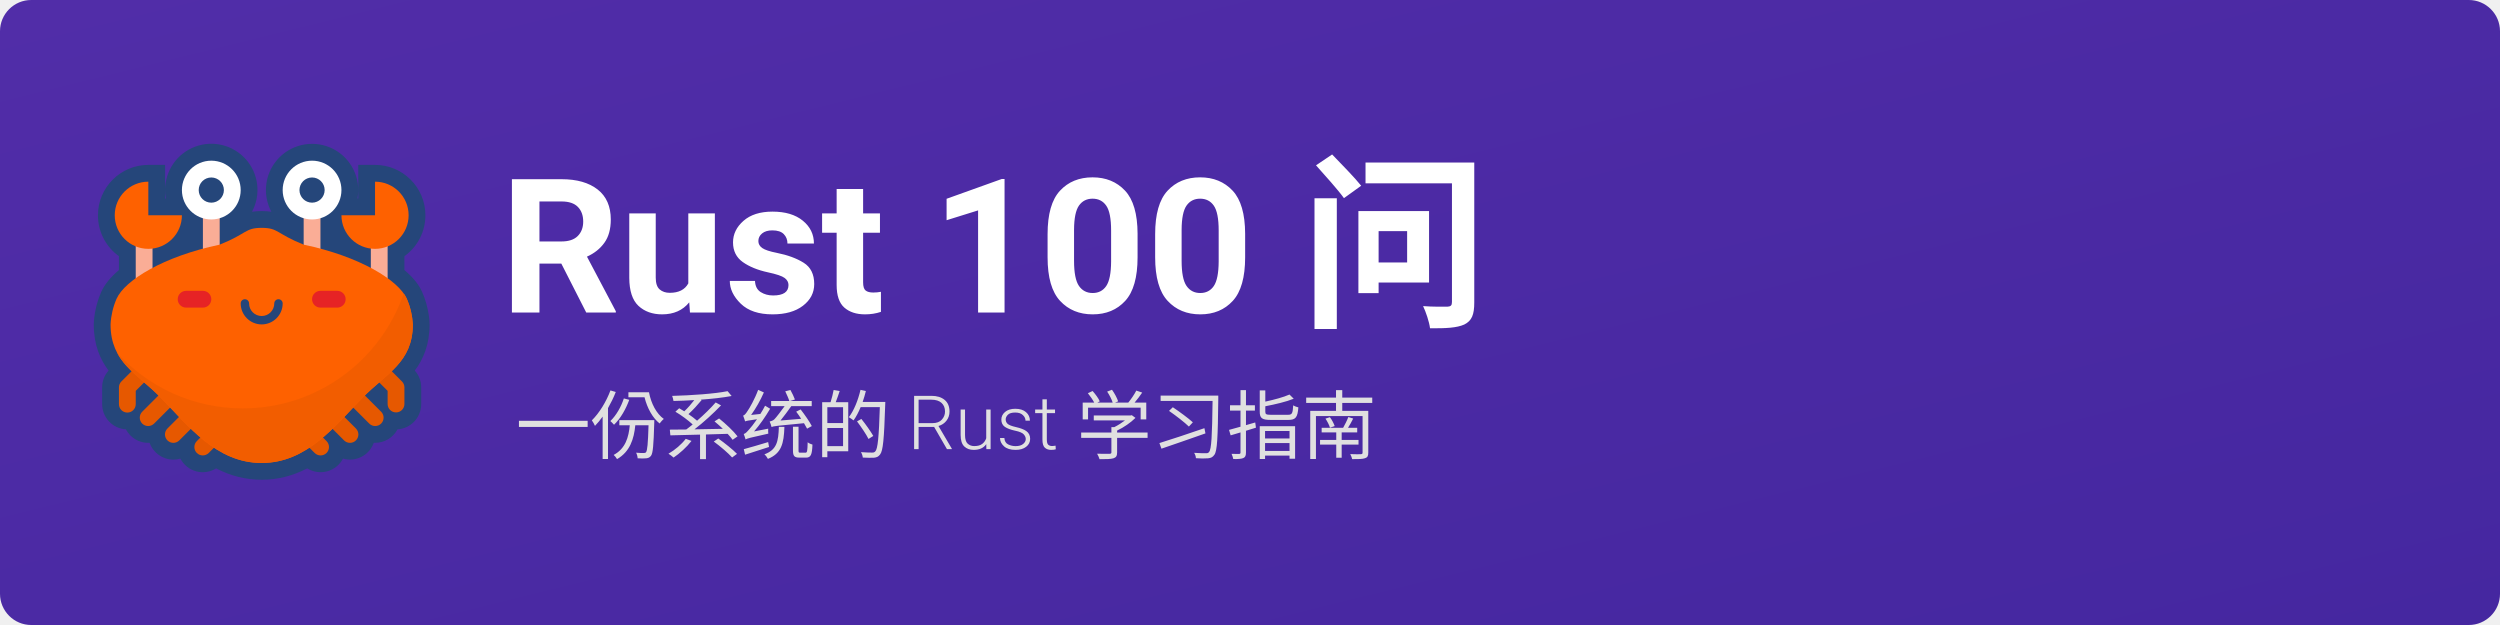
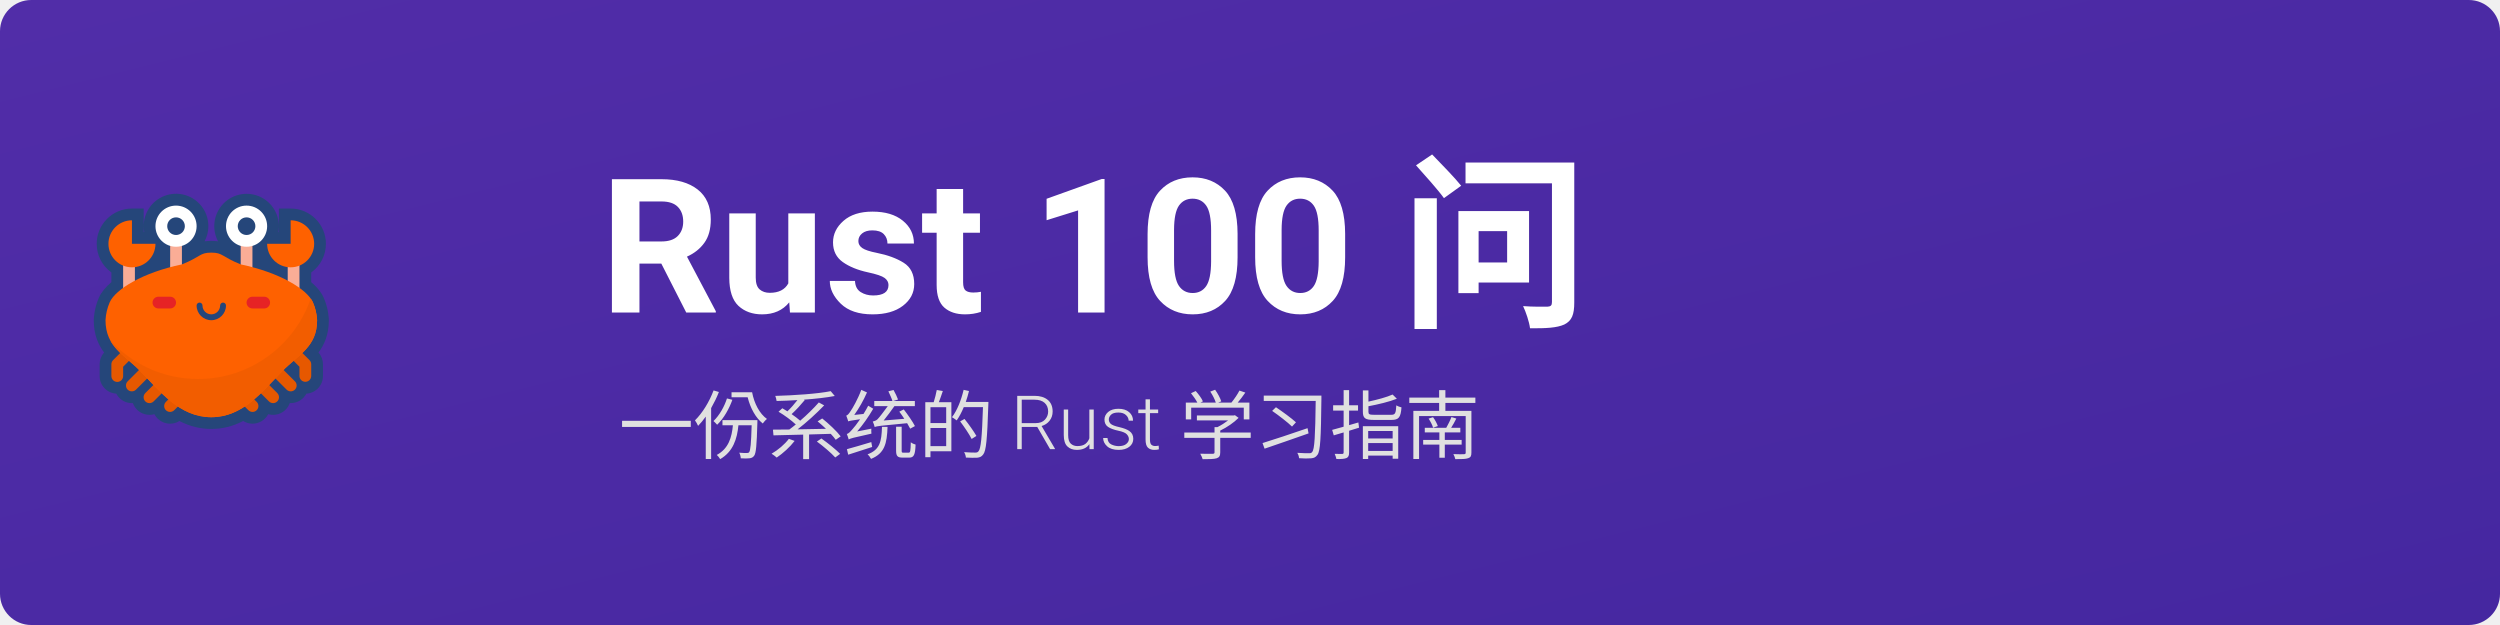
<svg xmlns="http://www.w3.org/2000/svg" width="800" height="200" viewBox="0 0 800 200">
  <defs>
    <linearGradient id="grad" x1="0%" y1="0%" x2="100%" y2="100%">
      <stop offset="0%" style="stop-color:#512DA8;stop-opacity:1" />
      <stop offset="100%" style="stop-color:#4527A0;stop-opacity:1" />
    </linearGradient>
    <style>
      .title { font-family: -apple-system, BlinkMacSystemFont, 'Segoe UI', Roboto, 'Helvetica Neue', Arial, sans-serif; font-size: 60px; font-weight: bold; fill: white; text-anchor: start; }
      .subtitle { font-family: -apple-system, BlinkMacSystemFont, 'Segoe UI', Roboto, 'Helvetica Neue', Arial, sans-serif; font-size: 24px; font-weight: 300; fill: #E0E0E0; text-anchor: start; }
    </style>
  </defs>
  <rect width="800" height="200" rx="10" ry="10" fill="url(#grad)" />
-   <g transform="translate(30, 46) scale(0.105)">
+   <g transform="translate(30, 62) scale(0.0735)">
    <path d="M511.784 1023.989c-48.219 0-93.959-11.355-138.843-34.602a76.927 76.927 0 0 1-108.901-29.701 77.269 77.269 0 0 1-21.396 3.004 76.938 76.938 0 0 1-72.426-51.315c-1.428 0.08-2.867 0.114-4.307 0.114a76.241 76.241 0 0 1-54.285-22.493 77.212 77.212 0 0 1-13.777-18.666A76.881 76.881 0 0 1 25.595 793.689v-51.178a76.15 76.15 0 0 1 19.557-51.189C19.757 657.508 0.006 613.55 0.006 550.594c0.08-5.78 1.382-50.869 22.756-98.928 10.019-22.516 28.136-44.895 54.011-66.725v-42.267a152.791 152.791 0 0 1-63.972-124.734C12.8 133.278 81.673 64.405 166.333 64.405h51.178v102.356h2.388a138.843 138.843 0 0 1-2.388-25.589A140.739 140.739 0 1 1 482.311 207.2a209.943 209.943 0 0 1 58.946 0 140.682 140.682 0 1 1 262.423-40.44h2.376V64.405h51.178c84.66 0 153.545 68.873 153.545 153.533a152.814 152.814 0 0 1-63.972 124.734v42.267c25.863 21.831 43.981 44.198 53.999 66.737 21.385 48.048 22.676 93.137 22.756 98.129 0 63.515-19.751 107.645-45.146 141.504a76.15 76.15 0 0 1 19.569 51.201v51.178a76.881 76.881 0 0 1-72.231 76.641 77.075 77.075 0 0 1-68.062 41.125c-1.439 0-2.879 0-4.295-0.114a76.972 76.972 0 0 1-93.856 48.288 76.881 76.881 0 0 1-108.913 29.701C605.743 1012.634 560.003 1023.989 511.784 1023.989z" fill="#25467A" p-id="5638" />
    <path d="M179.128 409.855v-127.944a25.589 25.589 0 0 0-51.178 0v127.944a25.589 25.589 0 0 0 51.178 0zM383.839 345.883v-127.944a25.589 25.589 0 1 0-51.178 0v127.944a25.589 25.589 0 1 0 51.178 0zM690.906 345.883v-127.944a25.589 25.589 0 1 0-51.178 0v127.944a25.589 25.589 0 1 0 51.178 0zM895.617 409.855v-127.944a25.589 25.589 0 0 0-51.178 0v127.944a25.589 25.589 0 1 0 51.178 0z" fill="#FAAD96" p-id="5639" />
    <path d="M939.301 724.416l-36.179-36.19-36.19 36.19L895.617 753.112v40.577a25.6 25.6 0 0 0 51.189 0v-51.178a25.509 25.509 0 0 0-7.505-18.095zM709.412 906.188l-90.475-90.464a25.582 25.582 0 0 0-36.179 36.179l90.464 90.475A25.59 25.59 0 1 0 709.412 906.188zM799.019 867.805l-90.475-90.464a25.582 25.582 0 1 0-36.179 36.179L762.829 904.041a25.59 25.59 0 0 0 36.19-36.19zM875.785 816.627l-90.464-90.464A25.603 25.603 0 1 0 749.132 762.388L839.641 852.817a25.59 25.59 0 0 0 36.19-36.19zM84.266 724.416l36.19-36.19 36.19 36.19L127.95 753.112v40.577a25.589 25.589 0 0 1-51.178 0v-51.178a25.555 25.555 0 0 1 7.494-18.095zM314.155 906.188l90.475-90.464a25.589 25.589 0 0 1 36.19 36.179l-90.475 90.475A25.59 25.59 0 1 1 314.155 906.188zM224.548 867.805l90.475-90.464a25.589 25.589 0 1 1 36.19 36.179L260.738 904.041a25.59 25.59 0 1 1-36.19-36.19zM147.782 816.627l90.475-90.464A25.603 25.603 0 0 1 274.447 762.388L183.926 852.817a25.59 25.59 0 0 1-36.19-36.19z" fill="#E65800" p-id="5640" />
    <path d="M639.728 307.5c-83.472-33.391-76.767-51.178-127.944-51.178s-44.461 17.787-127.944 51.178c-171.354 35.802-289.2 108.524-314.321 164.968a222.977 222.977 0 0 0-18.278 78.126c0 115.938 81.233 149.935 151.934 222.235C287.584 859.134 373.375 972.811 511.784 972.811s224.2-113.676 308.643-199.982c70.724-72.3 151.934-106.24 151.934-222.235a223.149 223.149 0 0 0-18.346-78.126C928.928 416.001 811.082 343.301 639.728 307.5z" fill="#FE6100" p-id="5641" />
    <path d="M972.395 550.594c0 115.915-81.245 149.946-152.003 222.246C735.949 859.066 650.226 972.811 511.784 972.811s-224.154-113.745-308.597-199.97c-49.007-50.035-103.132-81.759-131.657-135.118 94.816 103.772 231.191 168.761 382.691 168.761 227.49 0 420.686-146.496 490.416-350.316a99.168 99.168 0 0 1 9.47 16.256 224.828 224.828 0 0 1 18.289 78.172z" fill="#F25D00" p-id="5642" />
    <path d="M511.784 550.594a64.052 64.052 0 0 1-63.972-63.972 12.794 12.794 0 1 1 25.589 0 38.383 38.383 0 0 0 76.767 0 12.794 12.794 0 1 1 25.589 0 64.041 64.041 0 0 1-63.972 63.972z" fill="#25467A" p-id="5643" />
    <path d="M332.661 448.239h-51.178a25.589 25.589 0 1 0 0 51.178h51.178a25.589 25.589 0 1 0 0-51.178zM742.084 448.239h-51.178a25.589 25.589 0 1 0 0 51.178h51.178a25.589 25.589 0 0 0 0-51.178z" fill="#E62325" p-id="5644" />
    <path d="M358.25 141.172m-89.561 0a89.561 89.561 0 1 0 179.122 0 89.561 89.561 0 1 0-179.122 0Z" fill="#FFFFFF" p-id="5645" />
    <path d="M358.25 141.172m-38.383 0a38.383 38.383 0 1 0 76.767 0 38.383 38.383 0 1 0-76.767 0Z" fill="#25467A" p-id="5646" />
    <path d="M268.689 217.939a102.356 102.356 0 1 1-102.356-102.356v102.356z" fill="#FE6100" p-id="5647" />
    <path d="M665.317 141.172m-89.561 0a89.561 89.561 0 1 0 179.122 0 89.561 89.561 0 1 0-179.122 0Z" fill="#FFFFFF" p-id="5648" />
    <path d="M665.317 141.172m-38.383 0a38.383 38.383 0 1 0 76.767 0 38.383 38.383 0 1 0-76.767 0Z" fill="#25467A" p-id="5649" />
    <path d="M754.878 217.939a102.367 102.367 0 1 0 102.356-102.356v102.356z" fill="#FE6100" p-id="5650" />
  </g>
-   <text x="160" y="100" class="title">Rust 100 问</text>
-   <text x="165" y="145" class="subtitle">一份系统的 Rust 学习指南</text>
+   <text x="192" y="100" class="title">Rust 100 问</text>
+   <text x="198" y="145" class="subtitle">一份系统的 Rust 学习指南</text>
</svg>
